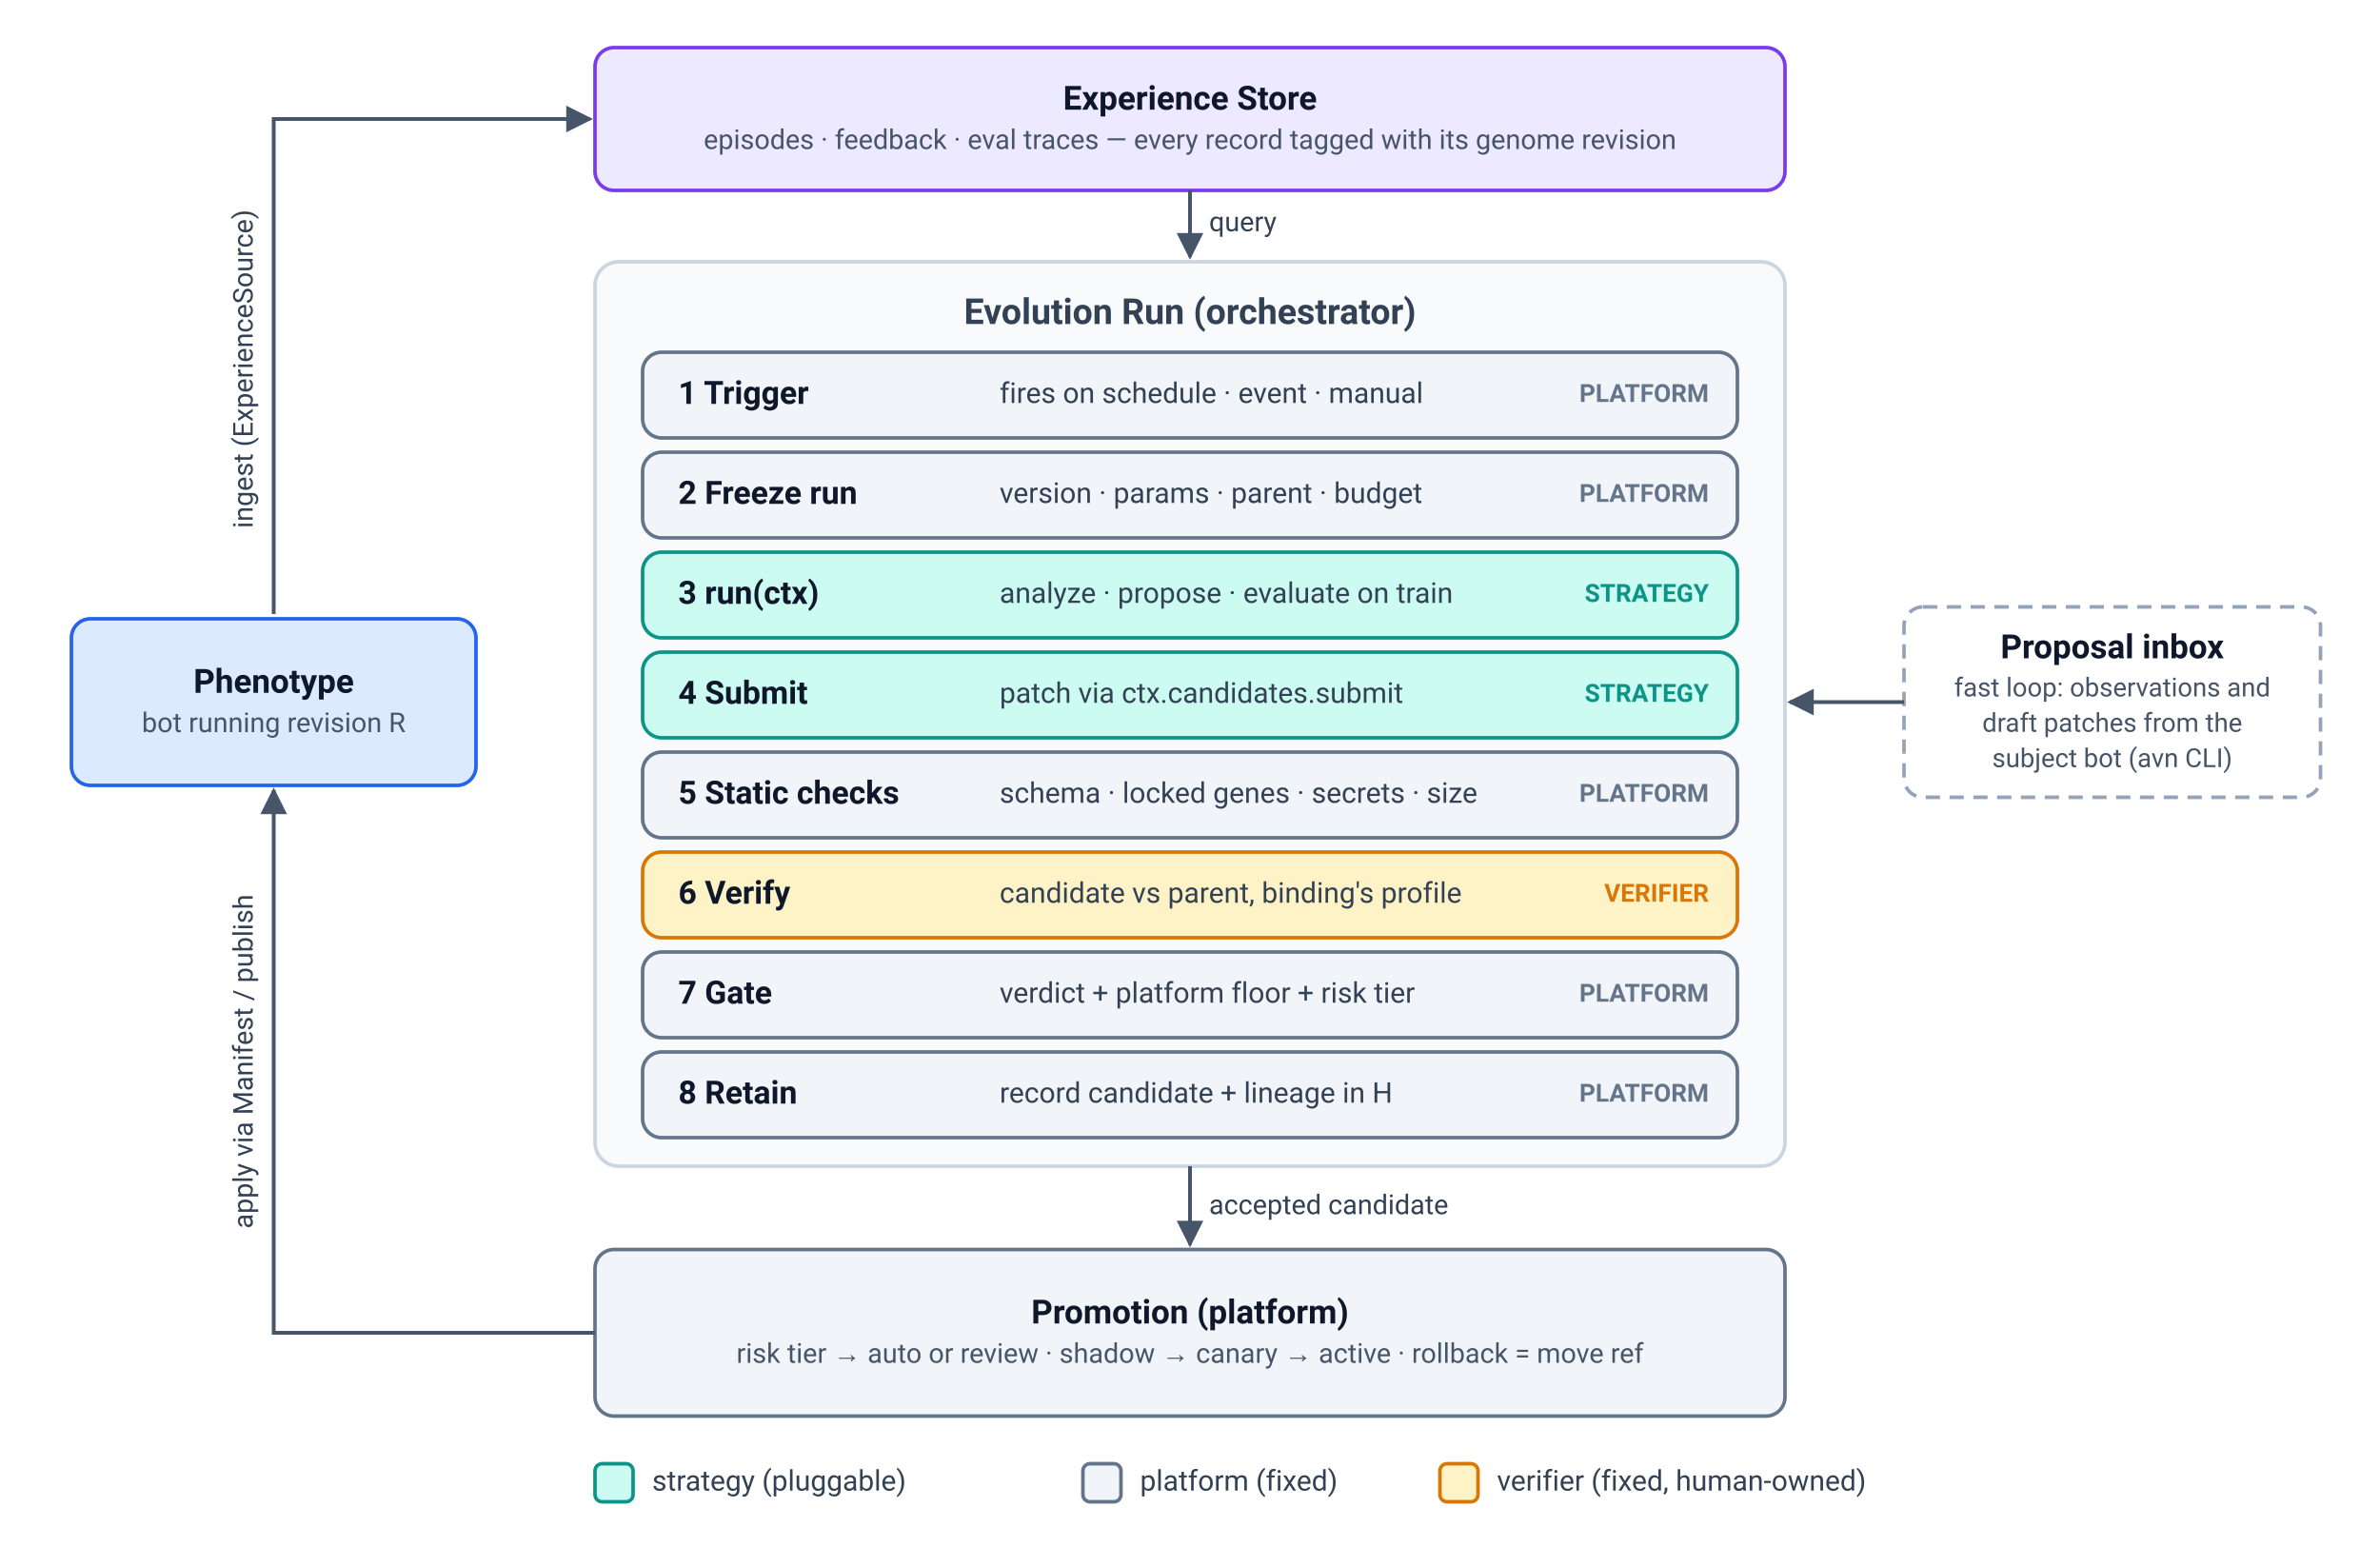
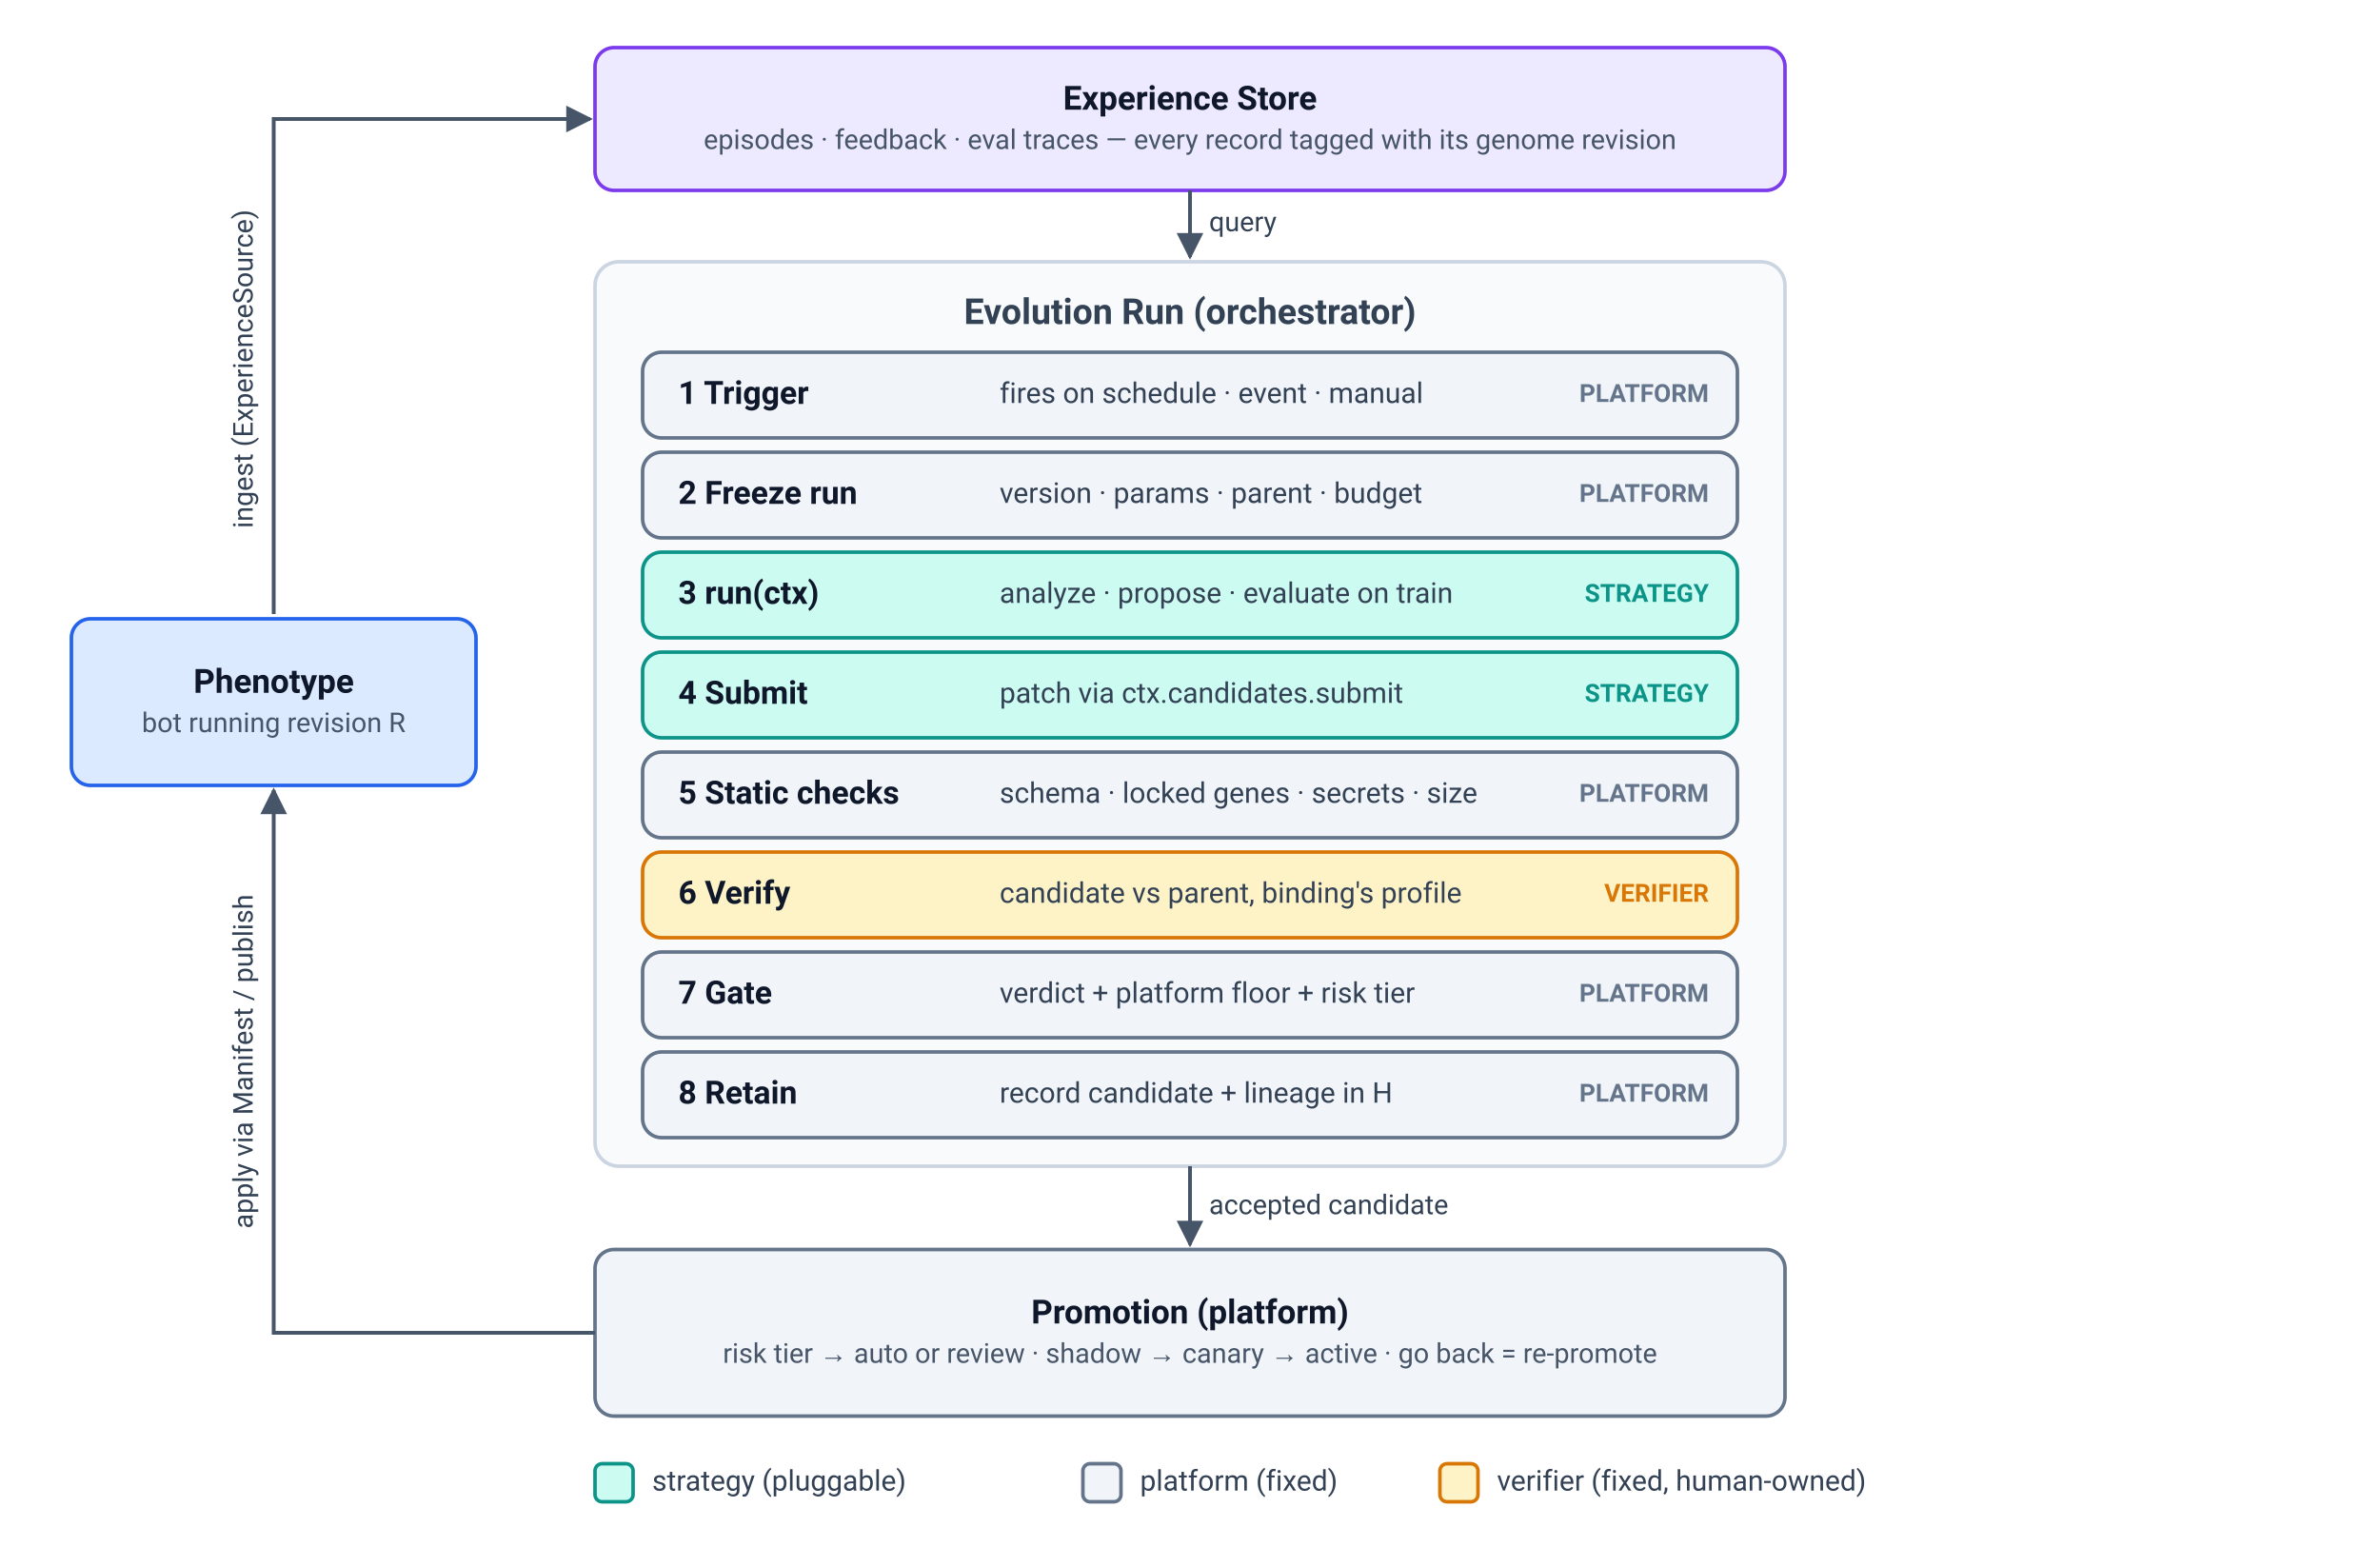
- <svg xmlns="http://www.w3.org/2000/svg" width="1000" height="650" viewBox="0 0 1000 650" font-family="system-ui,-apple-system,'Segoe UI',Roboto,'Helvetica Neue',Arial,sans-serif" role="img" aria-label="Level-2 improvement loop and fast-loop inbox">
+ <svg xmlns="http://www.w3.org/2000/svg" width="1000" height="650" viewBox="0 0 1000 650" font-family="system-ui,-apple-system,'Segoe UI',Roboto,'Helvetica Neue',Arial,sans-serif" role="img" aria-label="Level-2 improvement loop">
  <defs>
    <marker id="ah" viewBox="0 0 10 10" refX="9" refY="5" markerWidth="7" markerHeight="7" orient="auto-start-reverse">
      <path d="M0 0 L10 5 L0 10 z" fill="#475569" />
    </marker>
    <marker id="ahl" viewBox="0 0 10 10" refX="9" refY="5" markerWidth="6" markerHeight="6" orient="auto-start-reverse">
      <path d="M0 0 L10 5 L0 10 z" fill="#94a3b8" />
    </marker>
  </defs>
  <rect width="1000" height="650" fill="#ffffff" />
  <rect x="250" y="20" width="500" height="60" rx="8" fill="#ede9fe" stroke="#7c3aed" stroke-width="1.5" />
  <text x="500.0" y="42.237" font-size="14" font-weight="600" fill="#0f172a" text-anchor="middle" dominant-baseline="middle">Experience Store</text>
  <text x="500.0" y="59.45" font-size="11.5" font-weight="400" fill="#475569" text-anchor="middle" dominant-baseline="middle">episodes · feedback · eval traces — every record tagged with its genome revision</text>
  <rect x="30" y="260" width="170" height="70" rx="8" fill="#dbeafe" stroke="#2563eb" stroke-width="1.5" />
  <text x="115.0" y="287.238" font-size="14" font-weight="600" fill="#0f172a" text-anchor="middle" dominant-baseline="middle">Phenotype</text>
  <text x="115.0" y="304.45" font-size="11.5" font-weight="400" fill="#475569" text-anchor="middle" dominant-baseline="middle">bot running revision R</text>
  <rect x="250" y="110" width="500" height="380" rx="10" fill="#f8fafc" stroke="#cbd5e1" stroke-width="1.5" />
  <text x="500" y="132" font-size="15" font-weight="700" fill="#334155" text-anchor="middle" dominant-baseline="middle">Evolution Run (orchestrator)</text>
  <rect x="270" y="148" width="460" height="36" rx="8" fill="#f1f5f9" stroke="#64748b" stroke-width="1.5" />
  <text x="285" y="166" font-size="13.5" font-weight="600" fill="#0f172a" text-anchor="start" dominant-baseline="middle">1  Trigger</text>
  <text x="420" y="166" font-size="12" font-weight="400" fill="#334155" text-anchor="start" dominant-baseline="middle">fires on schedule · event · manual</text>
  <text x="718" y="166" font-size="10.5" font-weight="700" fill="#64748b" text-anchor="end" dominant-baseline="middle">PLATFORM</text>
  <rect x="270" y="190" width="460" height="36" rx="8" fill="#f1f5f9" stroke="#64748b" stroke-width="1.5" />
  <text x="285" y="208" font-size="13.5" font-weight="600" fill="#0f172a" text-anchor="start" dominant-baseline="middle">2  Freeze run</text>
  <text x="420" y="208" font-size="12" font-weight="400" fill="#334155" text-anchor="start" dominant-baseline="middle">version · params · parent · budget</text>
  <text x="718" y="208" font-size="10.5" font-weight="700" fill="#64748b" text-anchor="end" dominant-baseline="middle">PLATFORM</text>
  <rect x="270" y="232" width="460" height="36" rx="8" fill="#ccfbf1" stroke="#0d9488" stroke-width="1.5" />
  <text x="285" y="250" font-size="13.5" font-weight="600" fill="#0f172a" text-anchor="start" dominant-baseline="middle">3  run(ctx)</text>
  <text x="420" y="250" font-size="12" font-weight="400" fill="#334155" text-anchor="start" dominant-baseline="middle">analyze · propose · evaluate on train</text>
  <text x="718" y="250" font-size="10.5" font-weight="700" fill="#0d9488" text-anchor="end" dominant-baseline="middle">STRATEGY</text>
  <rect x="270" y="274" width="460" height="36" rx="8" fill="#ccfbf1" stroke="#0d9488" stroke-width="1.5" />
  <text x="285" y="292" font-size="13.5" font-weight="600" fill="#0f172a" text-anchor="start" dominant-baseline="middle">4  Submit</text>
  <text x="420" y="292" font-size="12" font-weight="400" fill="#334155" text-anchor="start" dominant-baseline="middle">patch via ctx.candidates.submit</text>
  <text x="718" y="292" font-size="10.5" font-weight="700" fill="#0d9488" text-anchor="end" dominant-baseline="middle">STRATEGY</text>
  <rect x="270" y="316" width="460" height="36" rx="8" fill="#f1f5f9" stroke="#64748b" stroke-width="1.5" />
  <text x="285" y="334" font-size="13.5" font-weight="600" fill="#0f172a" text-anchor="start" dominant-baseline="middle">5  Static checks</text>
  <text x="420" y="334" font-size="12" font-weight="400" fill="#334155" text-anchor="start" dominant-baseline="middle">schema · locked genes · secrets · size</text>
  <text x="718" y="334" font-size="10.5" font-weight="700" fill="#64748b" text-anchor="end" dominant-baseline="middle">PLATFORM</text>
  <rect x="270" y="358" width="460" height="36" rx="8" fill="#fef3c7" stroke="#d97706" stroke-width="1.5" />
  <text x="285" y="376" font-size="13.5" font-weight="600" fill="#0f172a" text-anchor="start" dominant-baseline="middle">6  Verify</text>
  <text x="420" y="376" font-size="12" font-weight="400" fill="#334155" text-anchor="start" dominant-baseline="middle">candidate vs parent, binding's profile</text>
  <text x="718" y="376" font-size="10.5" font-weight="700" fill="#d97706" text-anchor="end" dominant-baseline="middle">VERIFIER</text>
  <rect x="270" y="400" width="460" height="36" rx="8" fill="#f1f5f9" stroke="#64748b" stroke-width="1.5" />
  <text x="285" y="418" font-size="13.5" font-weight="600" fill="#0f172a" text-anchor="start" dominant-baseline="middle">7  Gate</text>
  <text x="420" y="418" font-size="12" font-weight="400" fill="#334155" text-anchor="start" dominant-baseline="middle">verdict + platform floor + risk tier</text>
  <text x="718" y="418" font-size="10.5" font-weight="700" fill="#64748b" text-anchor="end" dominant-baseline="middle">PLATFORM</text>
  <rect x="270" y="442" width="460" height="36" rx="8" fill="#f1f5f9" stroke="#64748b" stroke-width="1.5" />
  <text x="285" y="460" font-size="13.5" font-weight="600" fill="#0f172a" text-anchor="start" dominant-baseline="middle">8  Retain</text>
  <text x="420" y="460" font-size="12" font-weight="400" fill="#334155" text-anchor="start" dominant-baseline="middle">record candidate + lineage in H</text>
  <text x="718" y="460" font-size="10.5" font-weight="700" fill="#64748b" text-anchor="end" dominant-baseline="middle">PLATFORM</text>
  <rect x="250" y="525" width="500" height="70" rx="8" fill="#f1f5f9" stroke="#64748b" stroke-width="1.5" />
  <text x="500.0" y="552.238" font-size="14" font-weight="600" fill="#0f172a" text-anchor="middle" dominant-baseline="middle">Promotion (platform)</text>
-   <text x="500.0" y="569.45" font-size="11.5" font-weight="400" fill="#475569" text-anchor="middle" dominant-baseline="middle">risk tier → auto or review  ·  shadow → canary → active  ·  rollback = move ref</text>
-   <rect x="800" y="255" width="175" height="80" rx="8" fill="#ffffff" stroke="#94a3b8" stroke-width="1.5" stroke-dasharray="6 4" />
-   <text x="887.5" y="272.725" font-size="14" font-weight="600" fill="#0f172a" text-anchor="middle" dominant-baseline="middle">Proposal inbox</text>
-   <text x="887.5" y="289.6" font-size="11" font-weight="400" fill="#475569" text-anchor="middle" dominant-baseline="middle">fast loop: observations and</text>
-   <text x="887.5" y="304.45" font-size="11" font-weight="400" fill="#475569" text-anchor="middle" dominant-baseline="middle">draft patches from the</text>
-   <text x="887.5" y="319.3" font-size="11" font-weight="400" fill="#475569" text-anchor="middle" dominant-baseline="middle">subject bot (avn CLI)</text>
+   <text x="500.0" y="569.45" font-size="11.5" font-weight="400" fill="#475569" text-anchor="middle" dominant-baseline="middle">risk tier → auto or review  ·  shadow → canary → active  ·  go back = re-promote</text>
  <path d="M 115 258 L 115 50 L 248 50" fill="none" stroke="#475569" stroke-width="1.6" marker-end="url(#ah)" />
  <text x="103" y="155" font-size="11.5" font-weight="400" fill="#334155" text-anchor="middle" dominant-baseline="middle" transform="rotate(-90 103 155)">ingest (ExperienceSource)</text>
  <path d="M 500 80 L 500 108" fill="none" stroke="#475569" stroke-width="1.6" marker-end="url(#ah)" />
  <text x="508" y="94" font-size="11.5" font-weight="400" fill="#334155" text-anchor="start" dominant-baseline="middle">query</text>
  <path d="M 500 490 L 500 523" fill="none" stroke="#475569" stroke-width="1.6" marker-end="url(#ah)" />
  <text x="508" y="507" font-size="11.5" font-weight="400" fill="#334155" text-anchor="start" dominant-baseline="middle">accepted candidate</text>
  <path d="M 250 560 L 115 560 L 115 332" fill="none" stroke="#475569" stroke-width="1.6" marker-end="url(#ah)" />
  <text x="103" y="446" font-size="11.5" font-weight="400" fill="#334155" text-anchor="middle" dominant-baseline="middle" transform="rotate(-90 103 446)">apply via Manifest / publish</text>
-   <path d="M 800 295 L 752 295" fill="none" stroke="#475569" stroke-width="1.6" marker-end="url(#ah)" />
  <rect x="250" y="615" width="16" height="16" rx="3" fill="#ccfbf1" stroke="#0d9488" stroke-width="1.5" />
  <text x="274" y="623" font-size="12" font-weight="400" fill="#334155" text-anchor="start" dominant-baseline="middle">strategy (pluggable)</text>
  <rect x="455" y="615" width="16" height="16" rx="3" fill="#f1f5f9" stroke="#64748b" stroke-width="1.5" />
  <text x="479" y="623" font-size="12" font-weight="400" fill="#334155" text-anchor="start" dominant-baseline="middle">platform (fixed)</text>
  <rect x="605" y="615" width="16" height="16" rx="3" fill="#fef3c7" stroke="#d97706" stroke-width="1.5" />
  <text x="629" y="623" font-size="12" font-weight="400" fill="#334155" text-anchor="start" dominant-baseline="middle">verifier (fixed, human-owned)</text>
</svg>
